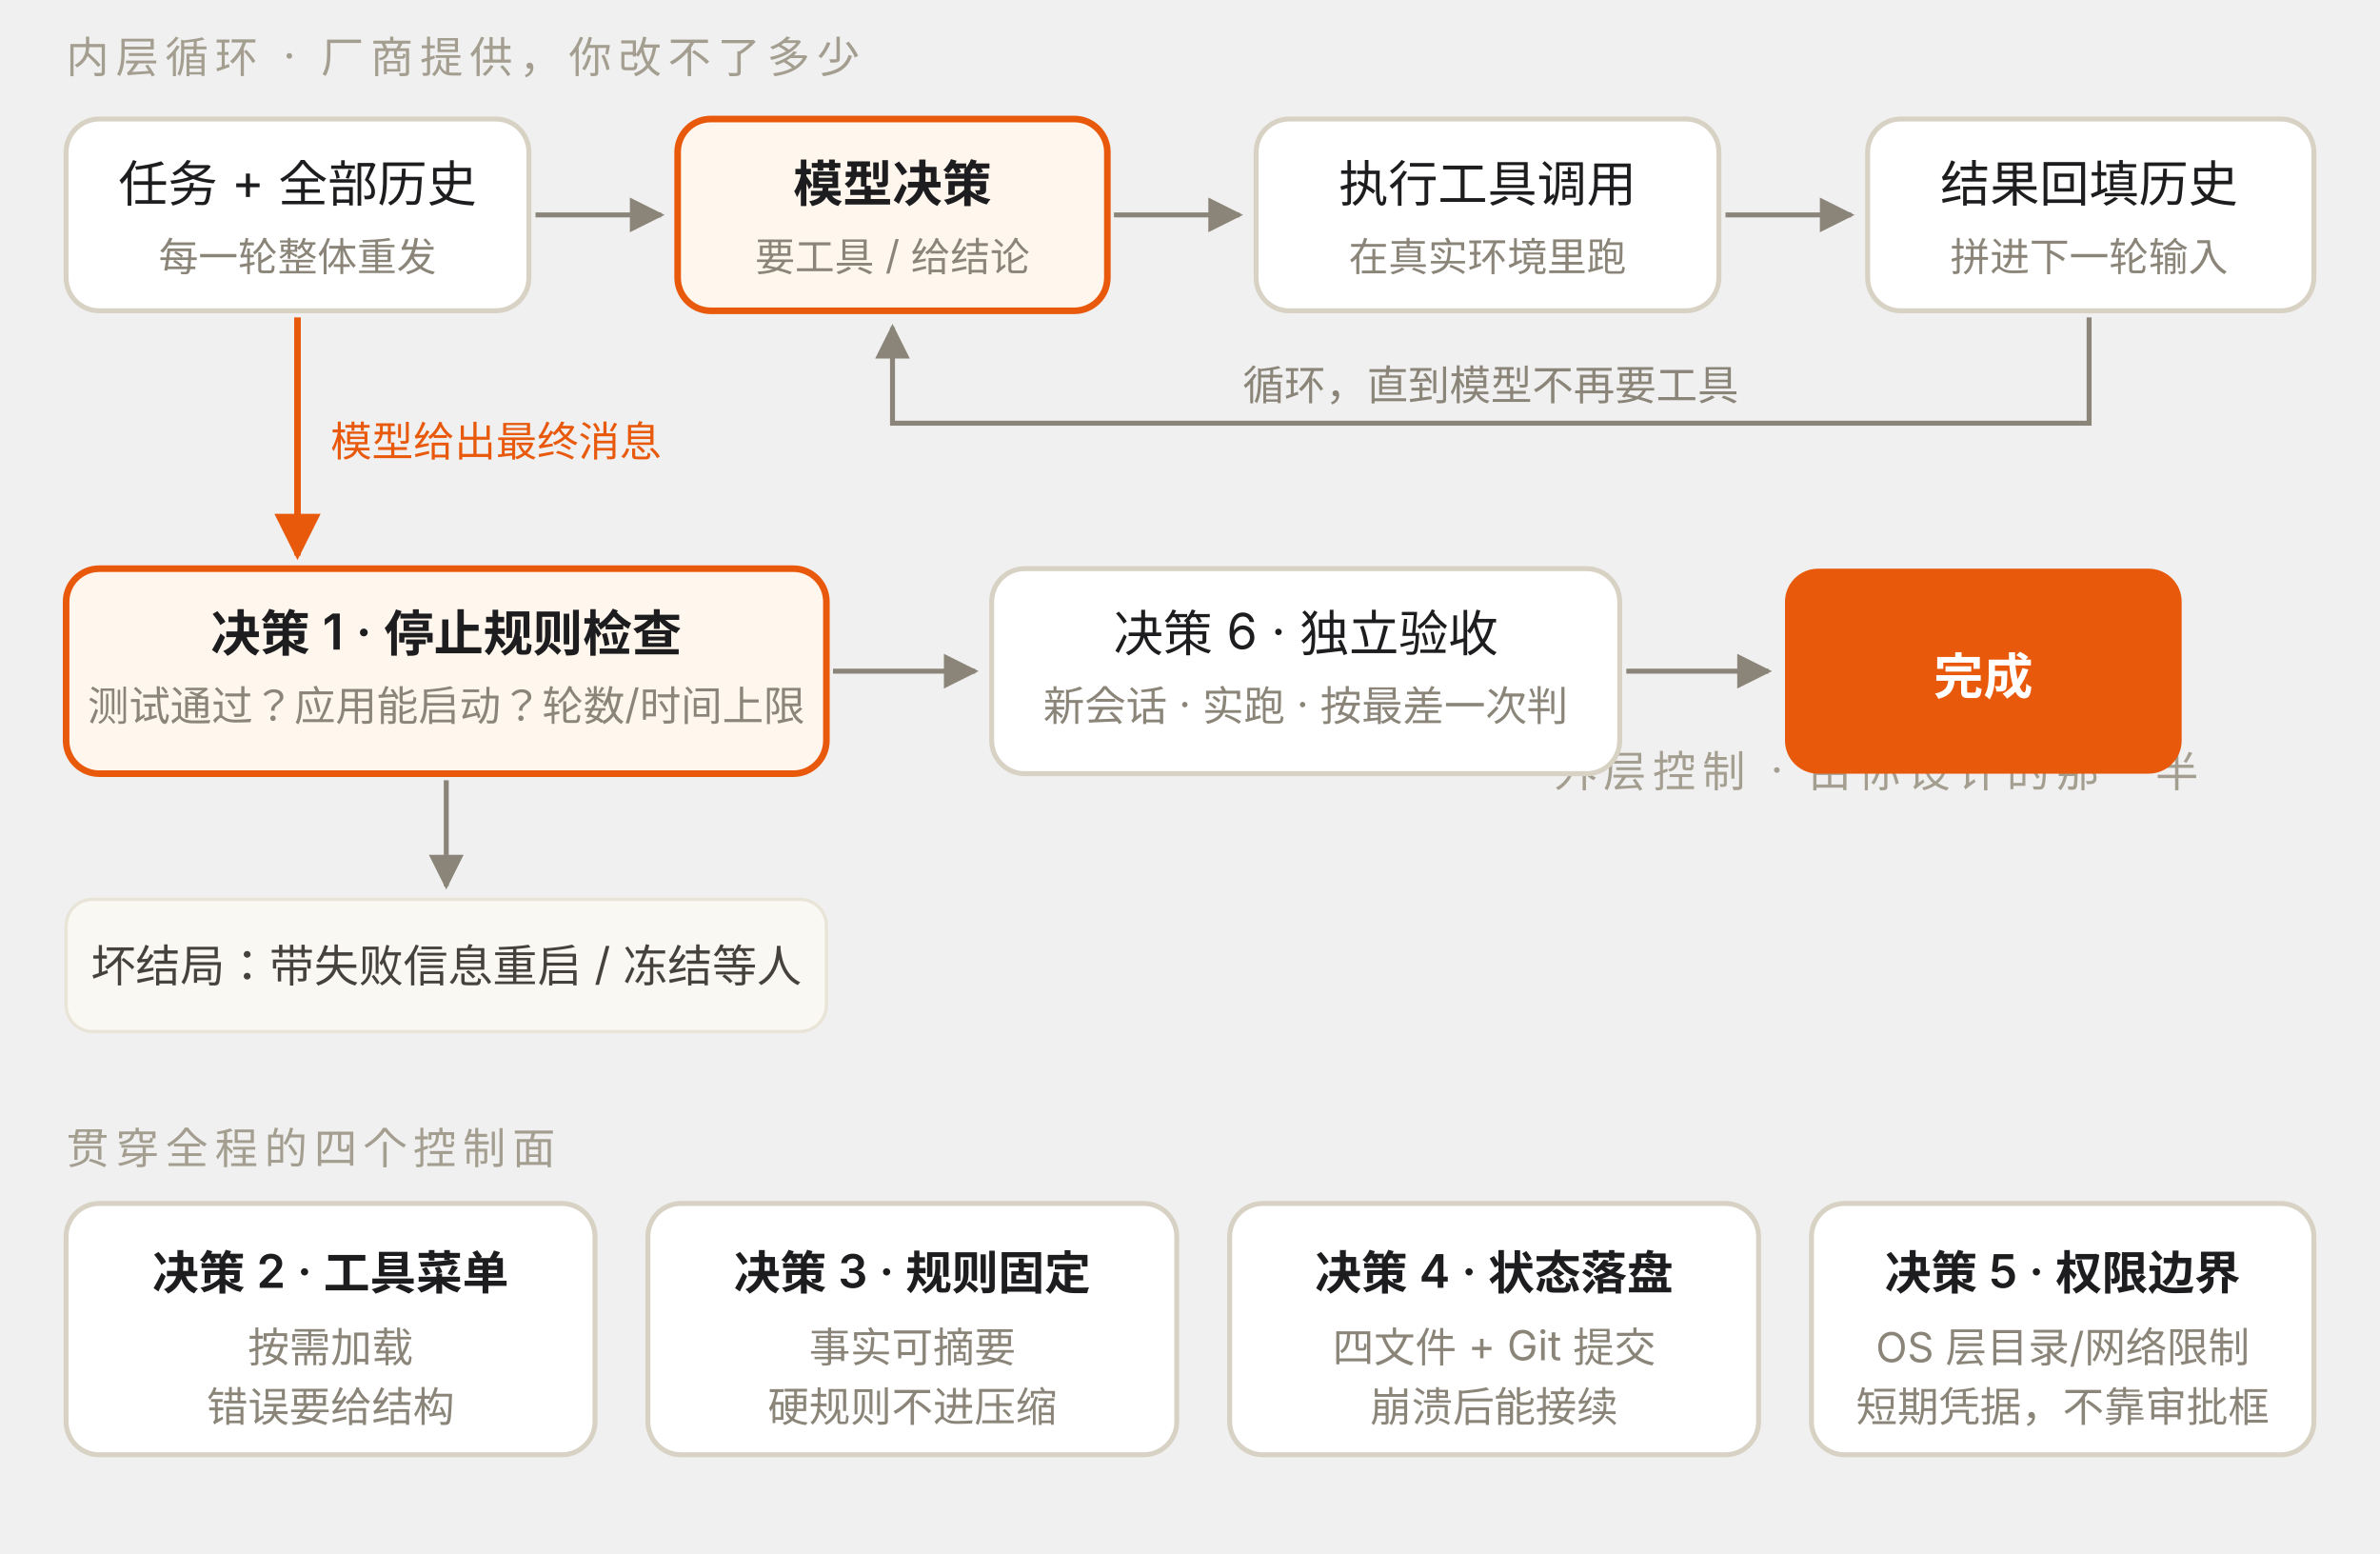
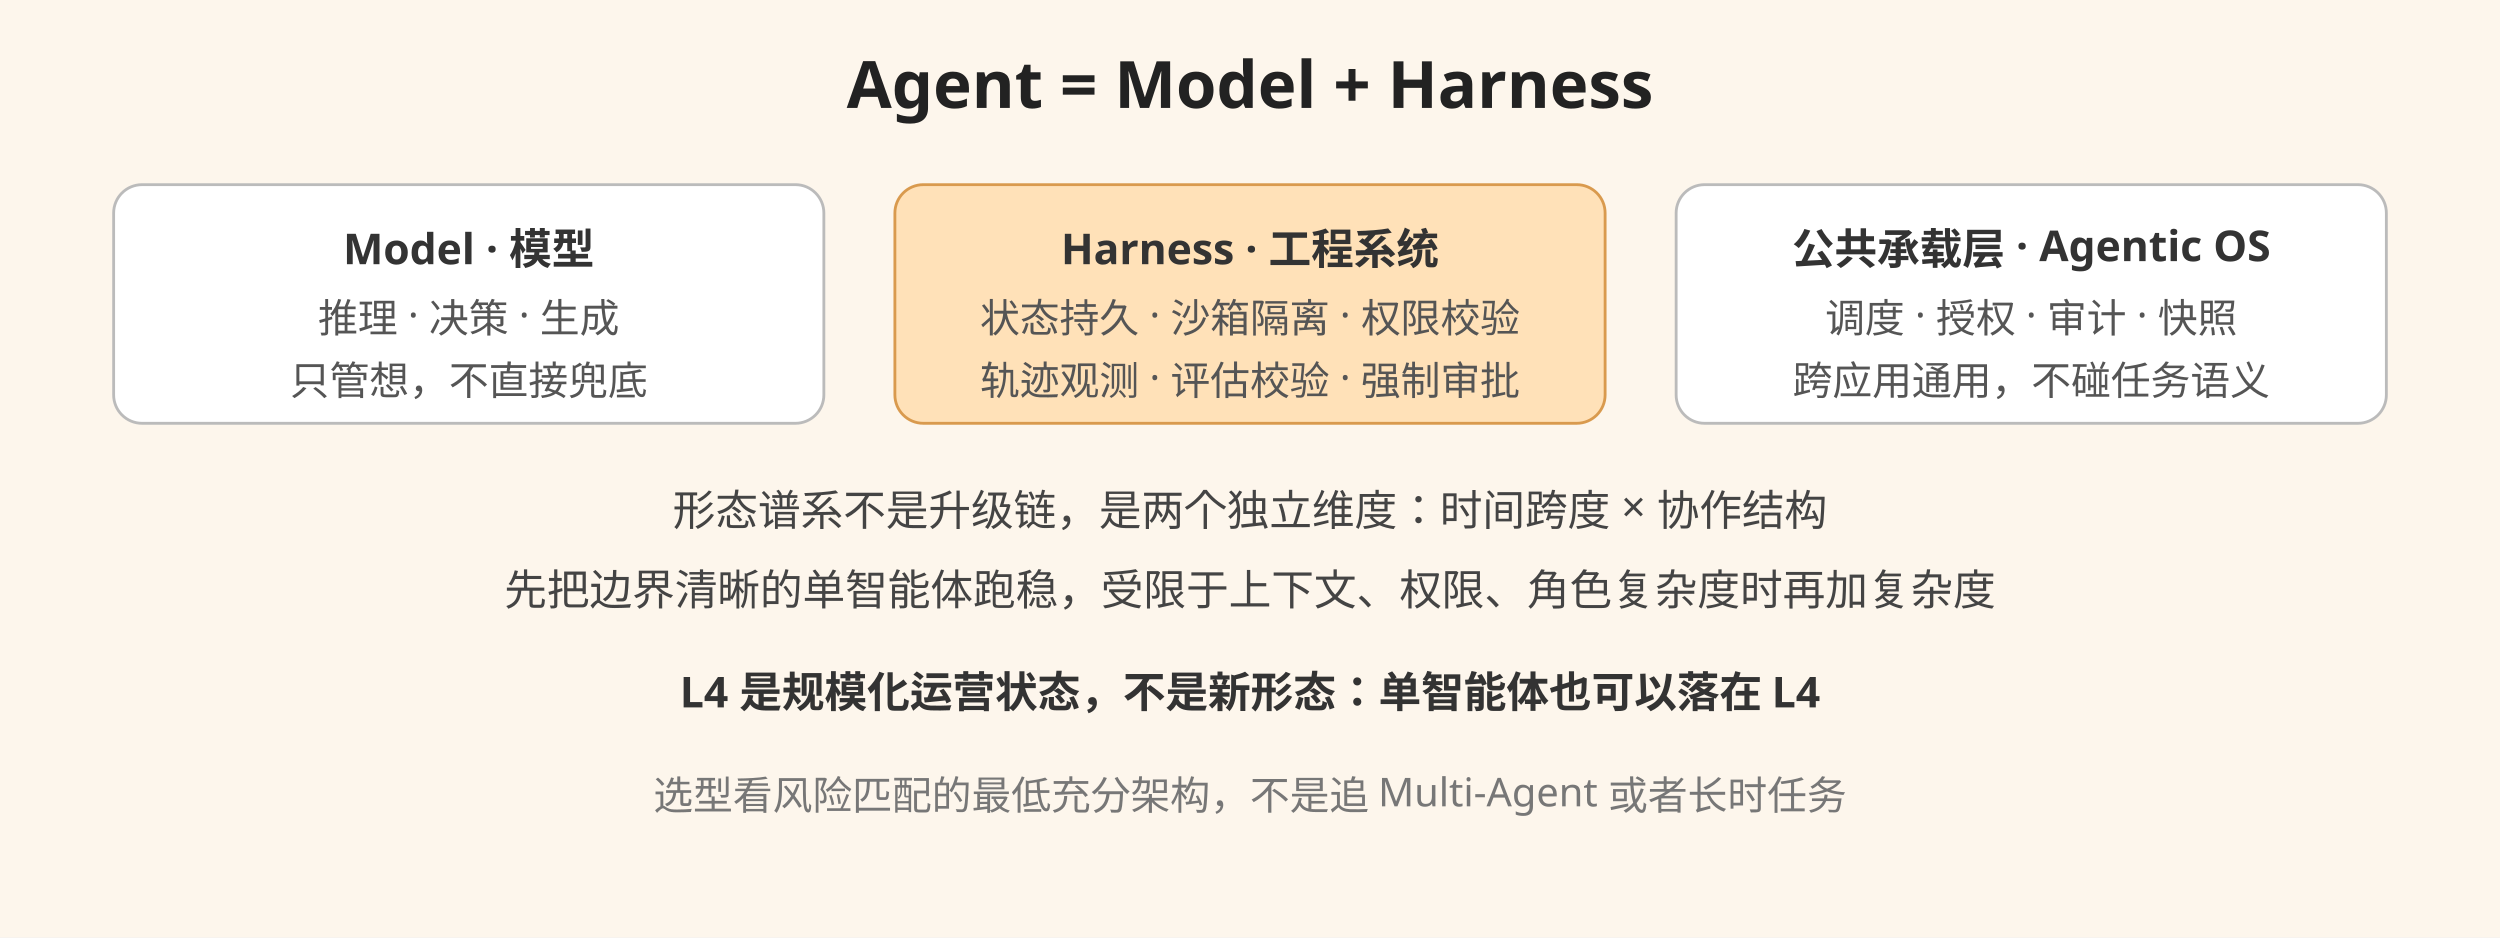
- <svg xmlns="http://www.w3.org/2000/svg" viewBox="0 0 720 470" role="img" aria-label="Agent Harness 核心机制图" style="width:100%;height:auto;font-family:-apple-system,'PingFang SC','Microsoft YaHei',sans-serif;">
-   <defs>
-     <marker id="arr" viewBox="0 0 10 10" refX="9" refY="5" markerWidth="7" markerHeight="7" orient="auto-start-reverse">
-       <path d="M0,0 L10,5 L0,10 z" fill="#8a8578" />
-     </marker>
-     <marker id="arrO" viewBox="0 0 10 10" refX="9" refY="5" markerWidth="7" markerHeight="7" orient="auto-start-reverse">
-       <path d="M0,0 L10,5 L0,10 z" fill="#e8590c" />
-     </marker>
-   </defs>
-   <text x="20" y="22" font-size="13" fill="#a39e8f" letter-spacing="2">内层循环 · 厂商提供，你改不了多少</text>
-   <text x="470" y="238" font-size="13" fill="#a39e8f" letter-spacing="2">外层控制 · 由你设计的那一半</text>
-   <g font-size="15" fill="#1d1d1f" text-anchor="middle">
-     <rect x="20" y="36" width="140" height="58" rx="10" fill="#fff" stroke="#d8d2c4" stroke-width="1.5" />
-     <text x="90" y="61">任务 + 全部历史</text>
-     <text x="90" y="82" font-size="12" fill="#8a8578">每一轮整体重发</text>
-     <rect x="205" y="36" width="130" height="58" rx="10" fill="#fff7ed" stroke="#e8590c" stroke-width="2" />
-     <text x="270" y="61" font-weight="600">模型决策</text>
-     <text x="270" y="82" font-size="12" fill="#8a8578">要工具 / 给结论</text>
-     <rect x="380" y="36" width="140" height="58" rx="10" fill="#fff" stroke="#d8d2c4" stroke-width="1.5" />
-     <text x="450" y="61">执行工具调用</text>
-     <text x="450" y="82" font-size="12" fill="#8a8578">在真实环境里跑</text>
-     <rect x="565" y="36" width="135" height="58" rx="10" fill="#fff" stroke="#d8d2c4" stroke-width="1.5" />
-     <text x="632" y="61">结果回填历史</text>
-     <text x="632" y="82" font-size="12" fill="#8a8578">拼进下一轮输入</text>
-   </g>
-   <line x1="162" y1="65" x2="200" y2="65" stroke="#8a8578" stroke-width="1.5" marker-end="url(#arr)" />
-   <line x1="337" y1="65" x2="375" y2="65" stroke="#8a8578" stroke-width="1.5" marker-end="url(#arr)" />
-   <line x1="522" y1="65" x2="560" y2="65" stroke="#8a8578" stroke-width="1.5" marker-end="url(#arr)" />
-   <path d="M632,96 L632,128 L270,128 L270,99" fill="none" stroke="#8a8578" stroke-width="1.5" marker-end="url(#arr)" />
-   <text x="451" y="121" font-size="12.5" fill="#8a8578" text-anchor="middle">循环，直到模型不再要工具</text>
-   <line x1="90" y1="96" x2="90" y2="168" stroke="#e8590c" stroke-width="2" marker-end="url(#arrO)" />
-   <text x="100" y="138" font-size="12.5" fill="#e8590c">模型给出最终消息</text>
-   <g font-size="15" fill="#1d1d1f" text-anchor="middle">
-     <rect x="20" y="172" width="230" height="62" rx="10" fill="#fff7ed" stroke="#e8590c" stroke-width="2" />
-     <text x="135" y="197" font-weight="600">决策 1 · 停止规则检查</text>
-     <text x="135" y="218" font-size="12.5" fill="#8a8578">测试通过？应用能启动？轮数/时间上限</text>
-     <rect x="300" y="172" width="190" height="62" rx="10" fill="#fff" stroke="#d8d2c4" stroke-width="1.5" />
-     <text x="395" y="197">决策 6 · 独立验收</text>
-     <text x="395" y="218" font-size="12.5" fill="#8a8578">新会话 · 实跑 · 按最差一次判</text>
-     <rect x="540" y="172" width="120" height="62" rx="10" fill="#e8590c" />
-     <text x="600" y="210" fill="#fff" font-weight="600">完成</text>
-   </g>
-   <line x1="252" y1="203" x2="295" y2="203" stroke="#8a8578" stroke-width="1.5" marker-end="url(#arr)" />
-   <line x1="492" y1="203" x2="535" y2="203" stroke="#8a8578" stroke-width="1.5" marker-end="url(#arr)" />
-   <path d="M135,236 L135,268" stroke="#8a8578" stroke-width="1.5" marker-end="url(#arr)" />
-   <g font-size="13.5" fill="#45423c" text-anchor="middle">
-     <rect x="20" y="272" width="230" height="40" rx="8" fill="#faf8f3" stroke="#e9e4d8" />
-     <text x="135" y="297">坏结局：带失败信息重启 / 冻结等人</text>
-   </g>
-   <text x="20" y="352" font-size="13" fill="#a39e8f" letter-spacing="2">贯穿全程的四个控制面</text>
-   <g font-size="14" fill="#1d1d1f" text-anchor="middle">
-     <rect x="20" y="364" width="160" height="76" rx="10" fill="#fff" stroke="#d8d2c4" stroke-width="1.5" />
-     <text x="100" y="390" font-weight="600">决策 2 · 工具菜单</text>
-     <text x="100" y="412" font-size="12.5" fill="#8a8578">按需加载</text>
-     <text x="100" y="430" font-size="12.5" fill="#8a8578">错误要给结构</text>
-     <rect x="196" y="364" width="160" height="76" rx="10" fill="#fff" stroke="#d8d2c4" stroke-width="1.5" />
-     <text x="276" y="390" font-weight="600">决策 3 · 规则固定</text>
-     <text x="276" y="412" font-size="12.5" fill="#8a8578">事实可摘要</text>
-     <text x="276" y="430" font-size="12.5" fill="#8a8578">硬规则不进压缩</text>
-     <rect x="372" y="364" width="160" height="76" rx="10" fill="#fff" stroke="#d8d2c4" stroke-width="1.5" />
-     <text x="452" y="390" font-weight="600">决策 4 · 状态落盘</text>
-     <text x="452" y="412" font-size="12.5" fill="#8a8578">四文件 + Git 提交</text>
-     <text x="452" y="430" font-size="12.5" fill="#8a8578">崩溃后能接续</text>
-     <rect x="548" y="364" width="152" height="76" rx="10" fill="#fff" stroke="#d8d2c4" stroke-width="1.5" />
-     <text x="624" y="390" font-weight="600">决策 5 · 权限边界</text>
-     <text x="624" y="412" font-size="12.5" fill="#8a8578">OS 层目录/网络限制</text>
-     <text x="624" y="430" font-size="12.5" fill="#8a8578">短期凭据，不靠审批框</text>
+ <svg xmlns="http://www.w3.org/2000/svg" width="880" height="330" viewBox="0 0 880 330">
+   <rect width="880" height="330" fill="#fdf6ec" />
+   <g font-family="sans-serif">
+     <text x="440" y="38" font-size="23" font-weight="bold" text-anchor="middle" fill="#222">Agent = Model + Harness</text>
+     <rect x="40" y="65" width="250" height="84" rx="10" fill="#ffffff" stroke="#bbb" />
+     <text x="165" y="93" font-size="15" font-weight="bold" text-anchor="middle" fill="#333">Model · 模型</text>
+     <text x="165" y="117" font-size="14" text-anchor="middle" fill="#555">推理 · 决策 · 生成</text>
+     <text x="165" y="139" font-size="14" text-anchor="middle" fill="#555">只管想，不直接兜底</text>
+     <rect x="315" y="65" width="250" height="84" rx="10" fill="#ffe1b8" stroke="#d99a4e" />
+     <text x="440" y="93" font-size="15" font-weight="bold" text-anchor="middle" fill="#333">Harness · 工程系统</text>
+     <text x="440" y="117" font-size="14" text-anchor="middle" fill="#555">状态持久 · 沙箱隔离 · 权限校验</text>
+     <text x="440" y="139" font-size="14" text-anchor="middle" fill="#555">轨迹观测 · 评估校验 · 强制审批</text>
+     <rect x="590" y="65" width="250" height="84" rx="10" fill="#ffffff" stroke="#bbb" />
+     <text x="715" y="93" font-size="15" font-weight="bold" text-anchor="middle" fill="#333">公共承载层 · Agentic OS</text>
+     <text x="715" y="117" font-size="14" text-anchor="middle" fill="#555">调度 · 授权 · 审计 · 快照</text>
+     <text x="715" y="139" font-size="14" text-anchor="middle" fill="#555">跨应用通用，不碰任务语义</text>
+     <text x="440" y="185" font-size="15" text-anchor="middle" fill="#444">形态谱系不是升级链，是两个独立维度：时间跨度 × 协作结构</text>
+     <text x="440" y="213" font-size="15" text-anchor="middle" fill="#444">先把边界清晰的单智能体跑稳，受限于上下文、权限、角色复杂度时再加复杂度</text>
+     <text x="440" y="249" font-size="15" font-weight="bold" text-anchor="middle" fill="#333">L4 是规模化运营状态，不是新形态：单智能体也可以落在 L4</text>
+     <text x="440" y="285" font-size="14" text-anchor="middle" fill="#777">选型看风险匹配的最低充分架构，不是追 Multi-Agent 或者长时任务</text>
  </g>
</svg>
